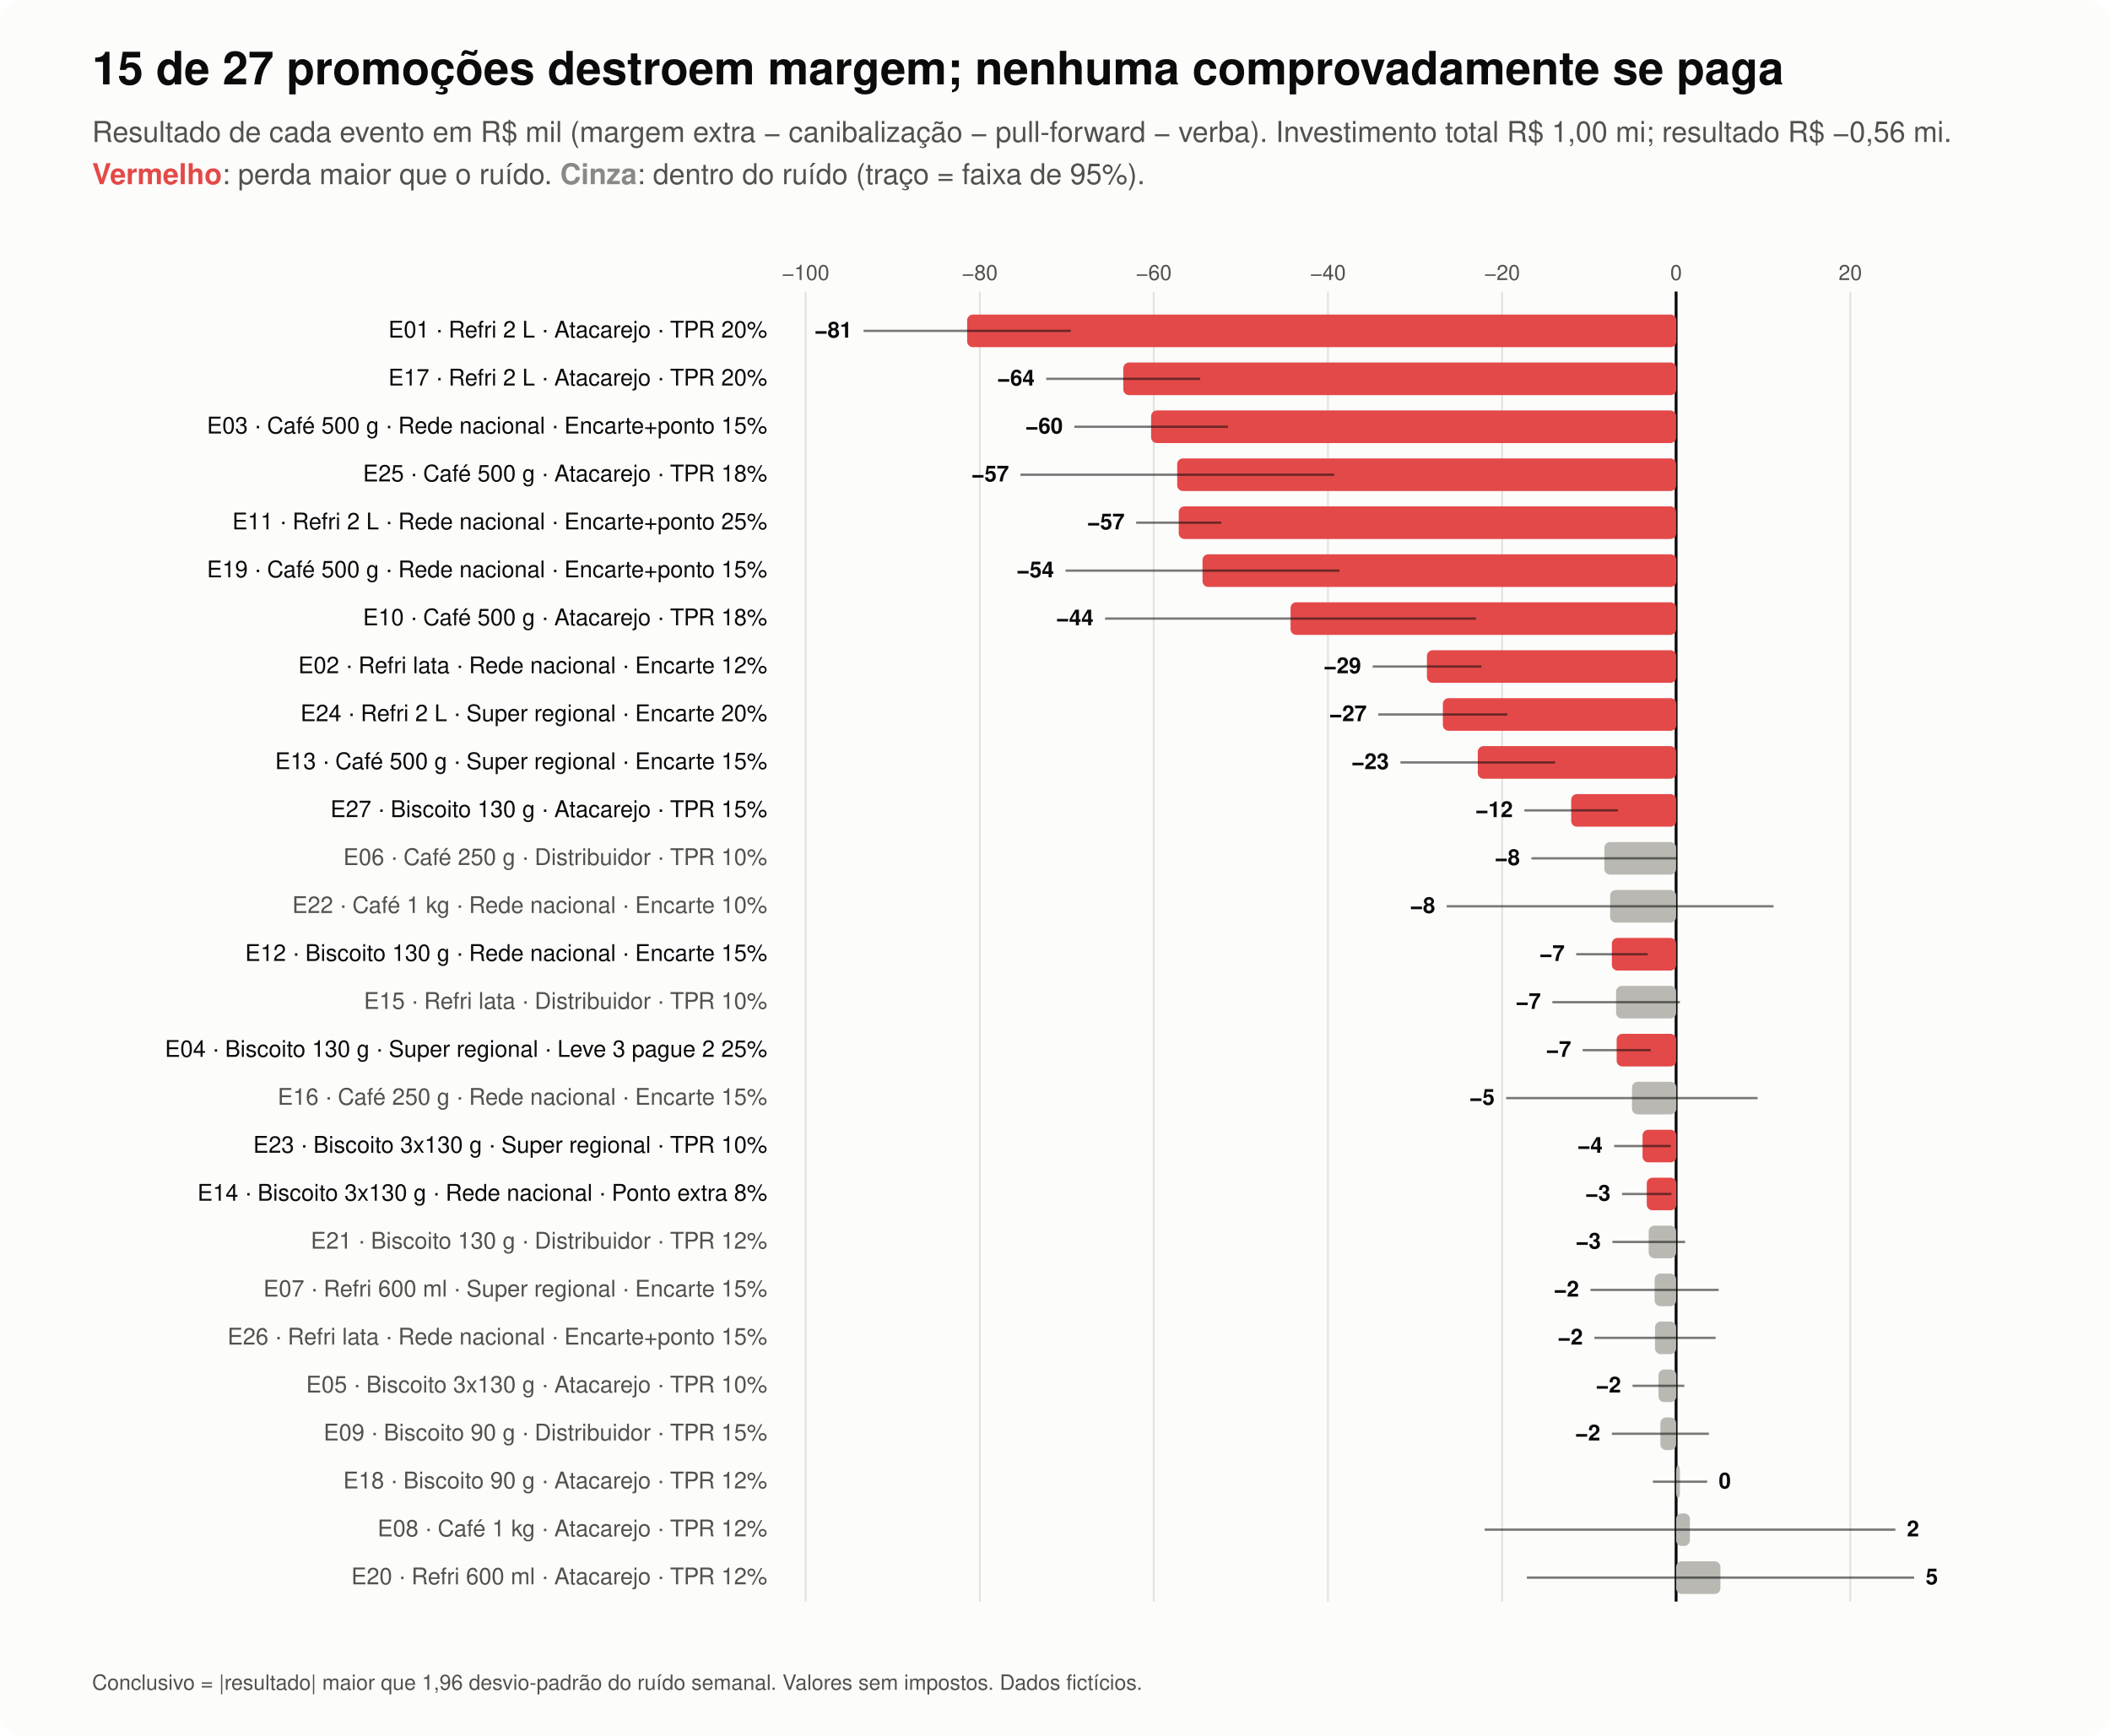
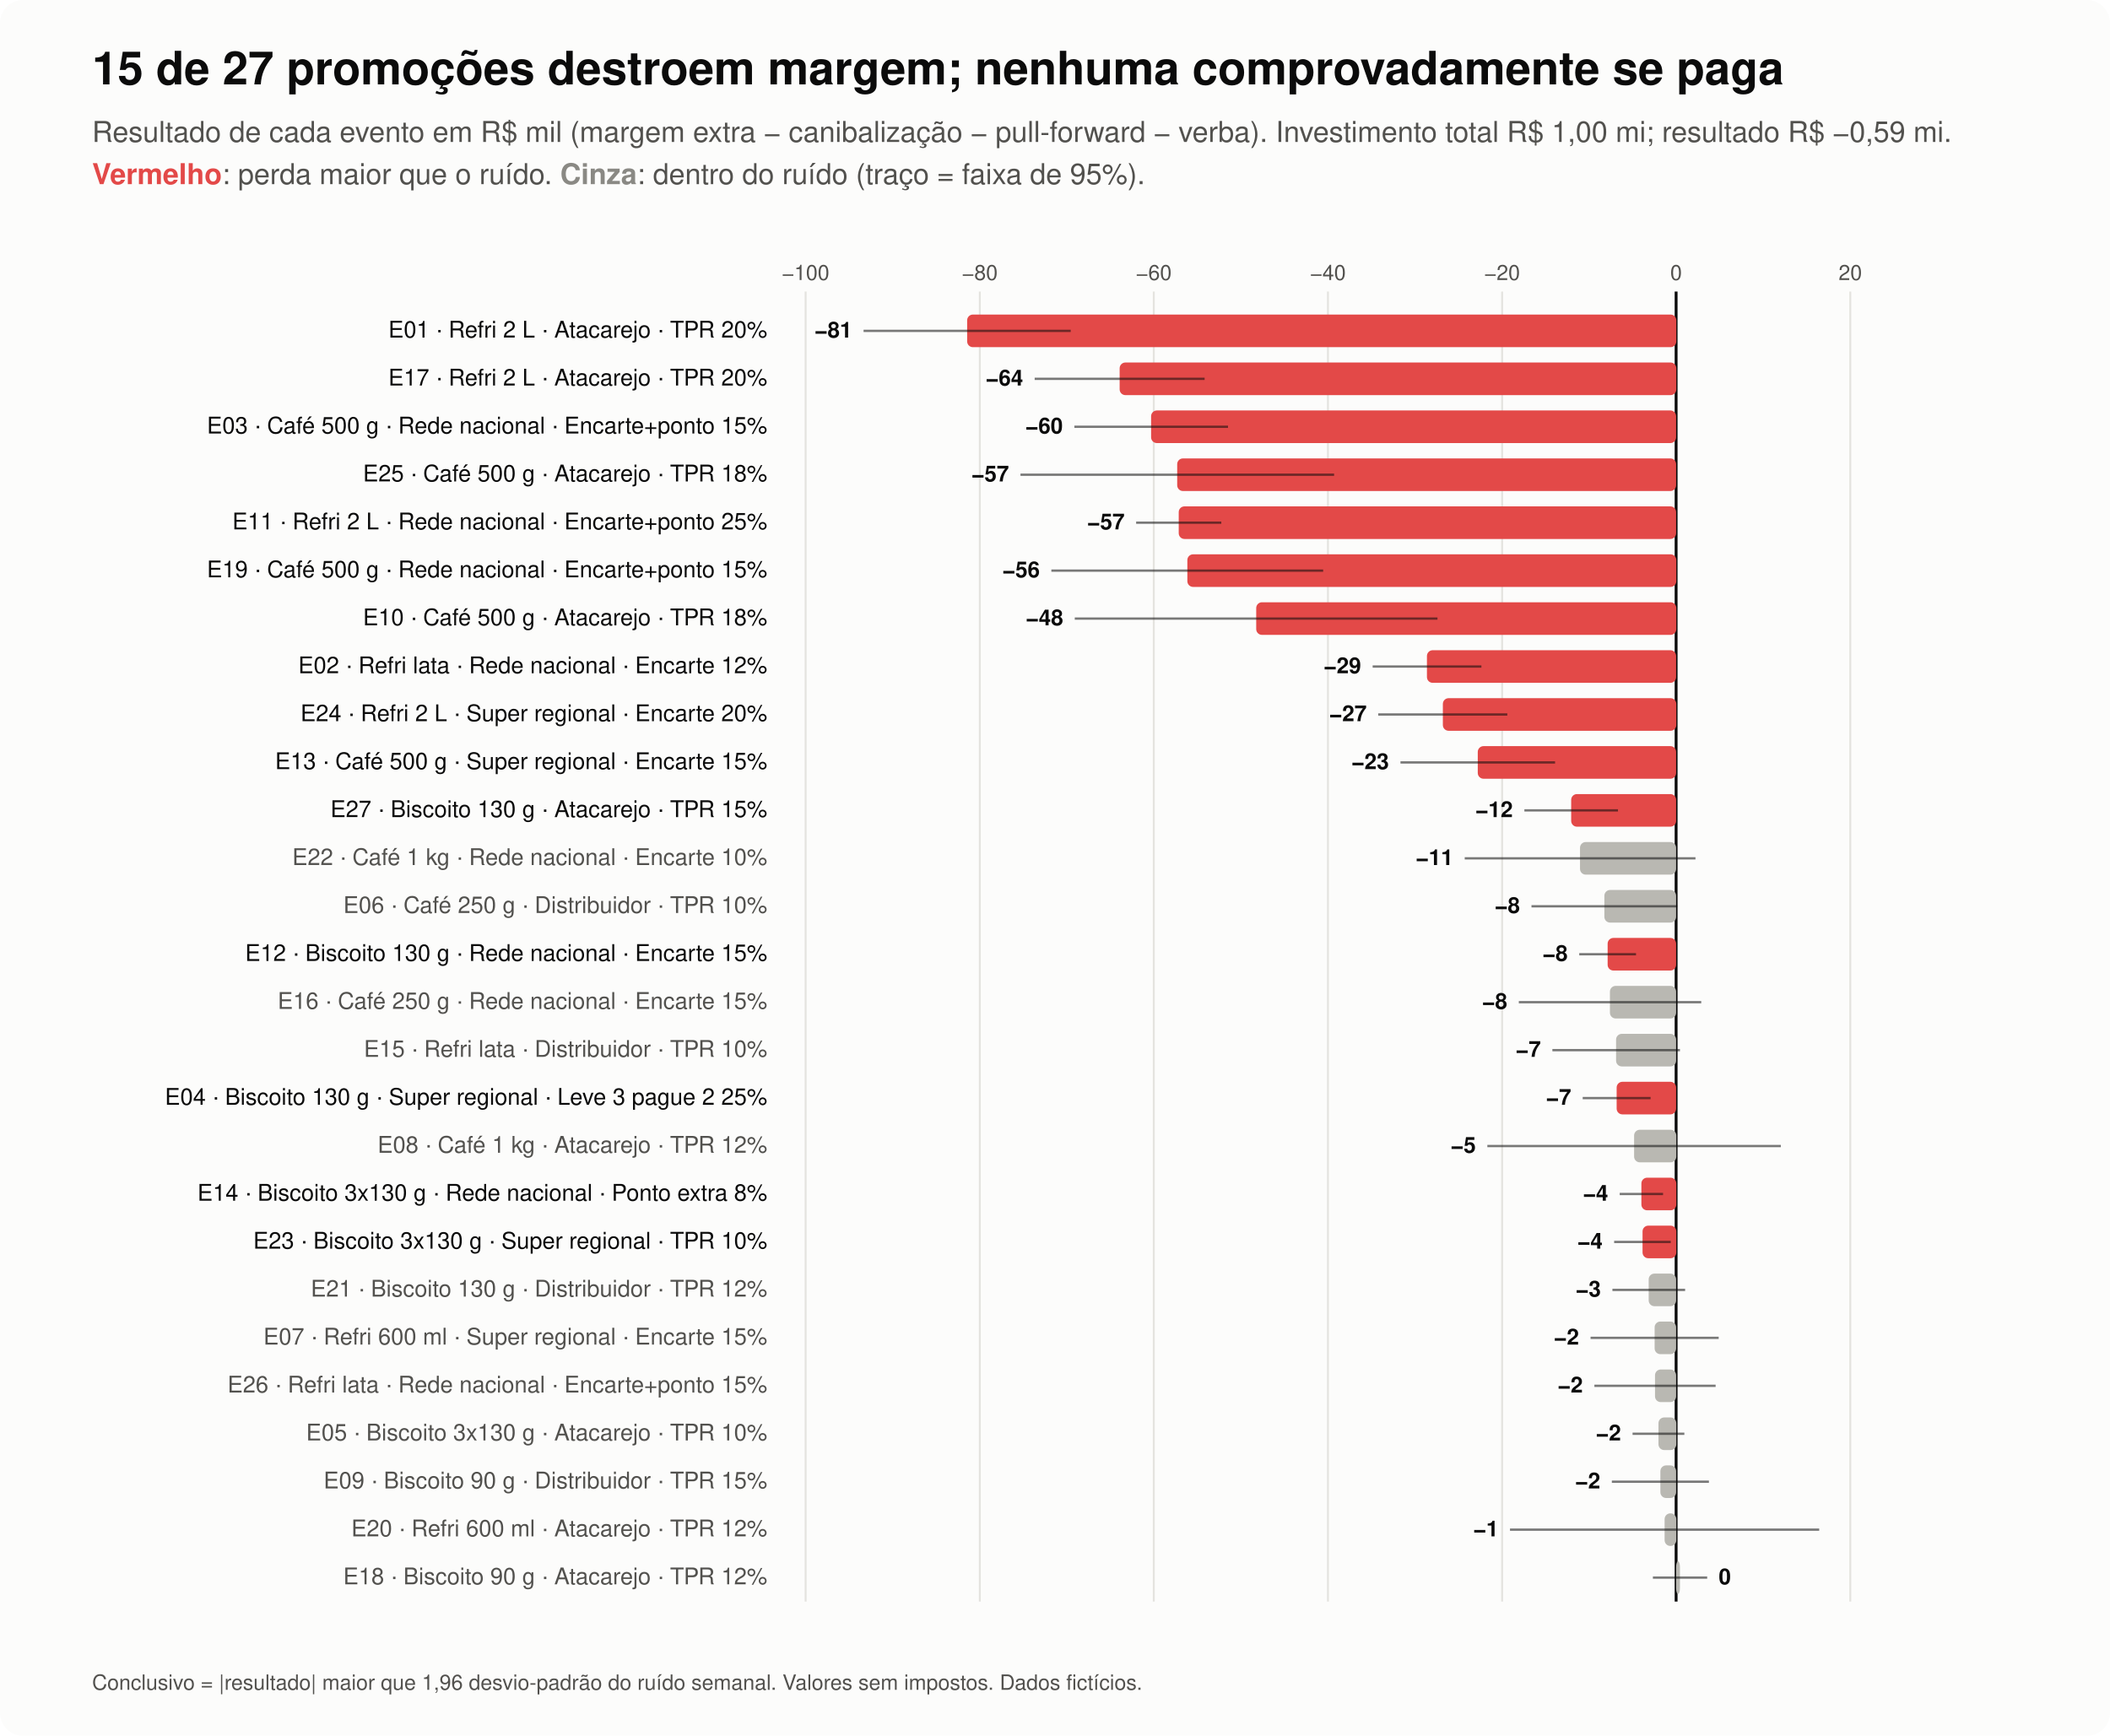
<svg xmlns="http://www.w3.org/2000/svg" viewBox="0 0 1100 905" width="1100" height="905" font-family="-apple-system,Segoe UI,Helvetica,Arial,sans-serif">
  <rect width="1100" height="905" rx="12" fill="#fcfcfb" />
  <text x="48" y="44" font-size="24" font-weight="700" fill="#0b0b0b">15 de 27 promoções destroem margem; nenhuma comprovadamente se paga</text>
-   <text x="48" y="74" font-size="15" fill="#52514e">Resultado de cada evento em R$ mil (margem extra − canibalização − pull-forward − verba). Investimento total R$ 1,00 mi; resultado R$ −0,56 mi.</text>
+   <text x="48" y="74" font-size="15" fill="#52514e">Resultado de cada evento em R$ mil (margem extra − canibalização − pull-forward − verba). Investimento total R$ 1,00 mi; resultado R$ −0,59 mi.</text>
  <text x="48" y="96" font-size="15" fill="#52514e">
    <tspan fill="#e34948" font-weight="700">Vermelho</tspan>: perda maior que o ruído. <tspan fill="#8a8984" font-weight="700">Cinza</tspan>: dentro do ruído (traço = faixa de 95%).</text>
  <line x1="420.0" x2="420.0" y1="152" y2="835" stroke="#e4e3df" stroke-width="1" />
  <text x="420.0" y="146" font-size="11" fill="#52514e" text-anchor="middle">−100</text>
  <line x1="510.8" x2="510.8" y1="152" y2="835" stroke="#e4e3df" stroke-width="1" />
  <text x="510.8" y="146" font-size="11" fill="#52514e" text-anchor="middle">−80</text>
  <line x1="601.5" x2="601.5" y1="152" y2="835" stroke="#e4e3df" stroke-width="1" />
  <text x="601.5" y="146" font-size="11" fill="#52514e" text-anchor="middle">−60</text>
  <line x1="692.3" x2="692.3" y1="152" y2="835" stroke="#e4e3df" stroke-width="1" />
  <text x="692.3" y="146" font-size="11" fill="#52514e" text-anchor="middle">−40</text>
  <line x1="783.1" x2="783.1" y1="152" y2="835" stroke="#e4e3df" stroke-width="1" />
  <text x="783.1" y="146" font-size="11" fill="#52514e" text-anchor="middle">−20</text>
  <line x1="873.8" x2="873.8" y1="152" y2="835" stroke="#0b0b0b" stroke-width="1.5" />
  <text x="873.8" y="146" font-size="11" fill="#52514e" text-anchor="middle">0</text>
  <line x1="964.6" x2="964.6" y1="152" y2="835" stroke="#e4e3df" stroke-width="1" />
  <text x="964.6" y="146" font-size="11" fill="#52514e" text-anchor="middle">20</text>
  <text x="400" y="176" font-size="12" fill="#0b0b0b" text-anchor="end">E01 · Refri 2 L · Atacarejo · TPR 20%</text>
  <rect x="504.2" y="164" width="369.7" height="17" rx="3" fill="#e34948" />
  <line x1="450.2" x2="558.2" y1="172.5" y2="172.5" stroke="#0b0b0b" stroke-width="1.2" opacity="0.55" />
  <text x="444.2" y="176" font-size="11.5" font-weight="600" fill="#0b0b0b" text-anchor="end">−81</text>
  <text x="400" y="201" font-size="12" fill="#0b0b0b" text-anchor="end">E17 · Refri 2 L · Atacarejo · TPR 20%</text>
-   <rect x="585.6" y="189" width="288.3" height="17" rx="3" fill="#e34948" />
-   <line x1="545.4" x2="625.7" y1="197.5" y2="197.5" stroke="#0b0b0b" stroke-width="1.2" opacity="0.55" />
-   <text x="539.4" y="201" font-size="11.5" font-weight="600" fill="#0b0b0b" text-anchor="end">−64</text>
+   <rect x="583.7" y="189" width="290.2" height="17" rx="3" fill="#e34948" />
+   <line x1="539.4" x2="628.0" y1="197.5" y2="197.5" stroke="#0b0b0b" stroke-width="1.2" opacity="0.55" />
+   <text x="533.4" y="201" font-size="11.5" font-weight="600" fill="#0b0b0b" text-anchor="end">−64</text>
  <text x="400" y="226" font-size="12" fill="#0b0b0b" text-anchor="end">E03 · Café 500 g · Rede nacional · Encarte+ponto 15%</text>
  <rect x="600.1" y="214" width="273.7" height="17" rx="3" fill="#e34948" />
  <line x1="560.1" x2="640.2" y1="222.5" y2="222.5" stroke="#0b0b0b" stroke-width="1.2" opacity="0.55" />
  <text x="554.1" y="226" font-size="11.5" font-weight="600" fill="#0b0b0b" text-anchor="end">−60</text>
  <text x="400" y="251" font-size="12" fill="#0b0b0b" text-anchor="end">E25 · Café 500 g · Atacarejo · TPR 18%</text>
  <rect x="613.7" y="239" width="260.1" height="17" rx="3" fill="#e34948" />
  <line x1="532.0" x2="695.5" y1="247.5" y2="247.5" stroke="#0b0b0b" stroke-width="1.2" opacity="0.55" />
  <text x="526.0" y="251" font-size="11.5" font-weight="600" fill="#0b0b0b" text-anchor="end">−57</text>
  <text x="400" y="276" font-size="12" fill="#0b0b0b" text-anchor="end">E11 · Refri 2 L · Rede nacional · Encarte+ponto 25%</text>
  <rect x="614.5" y="264" width="259.3" height="17" rx="3" fill="#e34948" />
  <line x1="592.3" x2="636.7" y1="272.5" y2="272.5" stroke="#0b0b0b" stroke-width="1.2" opacity="0.55" />
  <text x="586.3" y="276" font-size="11.5" font-weight="600" fill="#0b0b0b" text-anchor="end">−57</text>
  <text x="400" y="301" font-size="12" fill="#0b0b0b" text-anchor="end">E19 · Café 500 g · Rede nacional · Encarte+ponto 15%</text>
-   <rect x="626.9" y="289" width="247.0" height="17" rx="3" fill="#e34948" />
-   <line x1="555.5" x2="698.3" y1="297.5" y2="297.5" stroke="#0b0b0b" stroke-width="1.2" opacity="0.55" />
-   <text x="549.5" y="301" font-size="11.5" font-weight="600" fill="#0b0b0b" text-anchor="end">−54</text>
+   <rect x="619.0" y="289" width="254.9" height="17" rx="3" fill="#e34948" />
+   <line x1="548.1" x2="689.8" y1="297.5" y2="297.5" stroke="#0b0b0b" stroke-width="1.2" opacity="0.55" />
+   <text x="542.1" y="301" font-size="11.5" font-weight="600" fill="#0b0b0b" text-anchor="end">−56</text>
  <text x="400" y="326" font-size="12" fill="#0b0b0b" text-anchor="end">E10 · Café 500 g · Atacarejo · TPR 18%</text>
-   <rect x="672.8" y="314" width="201.0" height="17" rx="3" fill="#e34948" />
-   <line x1="576.1" x2="769.5" y1="322.5" y2="322.5" stroke="#0b0b0b" stroke-width="1.2" opacity="0.55" />
-   <text x="570.1" y="326" font-size="11.5" font-weight="600" fill="#0b0b0b" text-anchor="end">−44</text>
+   <rect x="654.9" y="314" width="219.0" height="17" rx="3" fill="#e34948" />
+   <line x1="560.3" x2="749.4" y1="322.5" y2="322.5" stroke="#0b0b0b" stroke-width="1.2" opacity="0.55" />
+   <text x="554.3" y="326" font-size="11.5" font-weight="600" fill="#0b0b0b" text-anchor="end">−48</text>
  <text x="400" y="351" font-size="12" fill="#0b0b0b" text-anchor="end">E02 · Refri lata · Rede nacional · Encarte 12%</text>
  <rect x="743.9" y="339" width="129.9" height="17" rx="3" fill="#e34948" />
  <line x1="715.6" x2="772.3" y1="347.5" y2="347.5" stroke="#0b0b0b" stroke-width="1.2" opacity="0.55" />
  <text x="709.6" y="351" font-size="11.5" font-weight="600" fill="#0b0b0b" text-anchor="end">−29</text>
  <text x="400" y="376" font-size="12" fill="#0b0b0b" text-anchor="end">E24 · Refri 2 L · Super regional · Encarte 20%</text>
  <rect x="752.2" y="364" width="121.7" height="17" rx="3" fill="#e34948" />
  <line x1="718.5" x2="785.8" y1="372.5" y2="372.5" stroke="#0b0b0b" stroke-width="1.2" opacity="0.55" />
  <text x="712.5" y="376" font-size="11.5" font-weight="600" fill="#0b0b0b" text-anchor="end">−27</text>
  <text x="400" y="401" font-size="12" fill="#0b0b0b" text-anchor="end">E13 · Café 500 g · Super regional · Encarte 15%</text>
  <rect x="770.4" y="389" width="103.4" height="17" rx="3" fill="#e34948" />
  <line x1="730.1" x2="810.7" y1="397.5" y2="397.5" stroke="#0b0b0b" stroke-width="1.2" opacity="0.55" />
  <text x="724.1" y="401" font-size="11.5" font-weight="600" fill="#0b0b0b" text-anchor="end">−23</text>
  <text x="400" y="426" font-size="12" fill="#0b0b0b" text-anchor="end">E27 · Biscoito 130 g · Atacarejo · TPR 15%</text>
  <rect x="819.1" y="414" width="54.7" height="17" rx="3" fill="#e34948" />
  <line x1="794.7" x2="843.5" y1="422.5" y2="422.5" stroke="#0b0b0b" stroke-width="1.2" opacity="0.55" />
  <text x="788.7" y="426" font-size="11.5" font-weight="600" fill="#0b0b0b" text-anchor="end">−12</text>
-   <text x="400" y="451" font-size="12" fill="#52514e" text-anchor="end">E06 · Café 250 g · Distribuidor · TPR 10%</text>
-   <rect x="836.4" y="439" width="37.4" height="17" rx="3" fill="#b9b8b2" />
-   <line x1="798.4" x2="874.4" y1="447.5" y2="447.5" stroke="#0b0b0b" stroke-width="1.2" opacity="0.55" />
-   <text x="792.4" y="451" font-size="11.5" font-weight="600" fill="#0b0b0b" text-anchor="end">−8</text>
-   <text x="400" y="476" font-size="12" fill="#52514e" text-anchor="end">E22 · Café 1 kg · Rede nacional · Encarte 10%</text>
-   <rect x="839.4" y="464" width="34.4" height="17" rx="3" fill="#b9b8b2" />
-   <line x1="754.2" x2="924.6" y1="472.5" y2="472.5" stroke="#0b0b0b" stroke-width="1.2" opacity="0.55" />
-   <text x="748.2" y="476" font-size="11.5" font-weight="600" fill="#0b0b0b" text-anchor="end">−8</text>
+   <text x="400" y="451" font-size="12" fill="#52514e" text-anchor="end">E22 · Café 1 kg · Rede nacional · Encarte 10%</text>
+   <rect x="823.7" y="439" width="50.1" height="17" rx="3" fill="#b9b8b2" />
+   <line x1="763.6" x2="883.9" y1="447.5" y2="447.5" stroke="#0b0b0b" stroke-width="1.2" opacity="0.55" />
+   <text x="757.6" y="451" font-size="11.5" font-weight="600" fill="#0b0b0b" text-anchor="end">−11</text>
+   <text x="400" y="476" font-size="12" fill="#52514e" text-anchor="end">E06 · Café 250 g · Distribuidor · TPR 10%</text>
+   <rect x="836.4" y="464" width="37.4" height="17" rx="3" fill="#b9b8b2" />
+   <line x1="798.4" x2="874.4" y1="472.5" y2="472.5" stroke="#0b0b0b" stroke-width="1.2" opacity="0.55" />
+   <text x="792.4" y="476" font-size="11.5" font-weight="600" fill="#0b0b0b" text-anchor="end">−8</text>
  <text x="400" y="501" font-size="12" fill="#0b0b0b" text-anchor="end">E12 · Biscoito 130 g · Rede nacional · Encarte 15%</text>
-   <rect x="840.3" y="489" width="33.5" height="17" rx="3" fill="#e34948" />
-   <line x1="821.7" x2="859.0" y1="497.5" y2="497.5" stroke="#0b0b0b" stroke-width="1.2" opacity="0.55" />
-   <text x="815.7" y="501" font-size="11.5" font-weight="600" fill="#0b0b0b" text-anchor="end">−7</text>
-   <text x="400" y="526" font-size="12" fill="#52514e" text-anchor="end">E15 · Refri lata · Distribuidor · TPR 10%</text>
-   <rect x="842.5" y="514" width="31.3" height="17" rx="3" fill="#b9b8b2" />
-   <line x1="809.3" x2="875.8" y1="522.5" y2="522.5" stroke="#0b0b0b" stroke-width="1.2" opacity="0.55" />
-   <text x="803.3" y="526" font-size="11.5" font-weight="600" fill="#0b0b0b" text-anchor="end">−7</text>
-   <text x="400" y="551" font-size="12" fill="#0b0b0b" text-anchor="end">E04 · Biscoito 130 g · Super regional · Leve 3 pague 2 25%</text>
-   <rect x="842.8" y="539" width="31.0" height="17" rx="3" fill="#e34948" />
-   <line x1="825.1" x2="860.5" y1="547.5" y2="547.5" stroke="#0b0b0b" stroke-width="1.2" opacity="0.55" />
-   <text x="819.1" y="551" font-size="11.5" font-weight="600" fill="#0b0b0b" text-anchor="end">−7</text>
-   <text x="400" y="576" font-size="12" fill="#52514e" text-anchor="end">E16 · Café 250 g · Rede nacional · Encarte 15%</text>
-   <rect x="850.8" y="564" width="23.1" height="17" rx="3" fill="#b9b8b2" />
-   <line x1="785.2" x2="916.3" y1="572.5" y2="572.5" stroke="#0b0b0b" stroke-width="1.2" opacity="0.55" />
-   <text x="779.2" y="576" font-size="11.5" font-weight="600" fill="#0b0b0b" text-anchor="end">−5</text>
-   <text x="400" y="601" font-size="12" fill="#0b0b0b" text-anchor="end">E23 · Biscoito 3x130 g · Super regional · TPR 10%</text>
-   <rect x="856.3" y="589" width="17.6" height="17" rx="3" fill="#e34948" />
-   <line x1="841.5" x2="871.0" y1="597.5" y2="597.5" stroke="#0b0b0b" stroke-width="1.2" opacity="0.55" />
-   <text x="835.5" y="601" font-size="11.5" font-weight="600" fill="#0b0b0b" text-anchor="end">−4</text>
+   <rect x="838.1" y="489" width="35.7" height="17" rx="3" fill="#e34948" />
+   <line x1="823.3" x2="852.9" y1="497.5" y2="497.5" stroke="#0b0b0b" stroke-width="1.2" opacity="0.55" />
+   <text x="817.3" y="501" font-size="11.5" font-weight="600" fill="#0b0b0b" text-anchor="end">−8</text>
+   <text x="400" y="526" font-size="12" fill="#52514e" text-anchor="end">E16 · Café 250 g · Rede nacional · Encarte 15%</text>
+   <rect x="839.3" y="514" width="34.5" height="17" rx="3" fill="#b9b8b2" />
+   <line x1="791.8" x2="886.9" y1="522.5" y2="522.5" stroke="#0b0b0b" stroke-width="1.2" opacity="0.55" />
+   <text x="785.8" y="526" font-size="11.5" font-weight="600" fill="#0b0b0b" text-anchor="end">−8</text>
+   <text x="400" y="551" font-size="12" fill="#52514e" text-anchor="end">E15 · Refri lata · Distribuidor · TPR 10%</text>
+   <rect x="842.5" y="539" width="31.3" height="17" rx="3" fill="#b9b8b2" />
+   <line x1="809.3" x2="875.8" y1="547.5" y2="547.5" stroke="#0b0b0b" stroke-width="1.2" opacity="0.55" />
+   <text x="803.3" y="551" font-size="11.5" font-weight="600" fill="#0b0b0b" text-anchor="end">−7</text>
+   <text x="400" y="576" font-size="12" fill="#0b0b0b" text-anchor="end">E04 · Biscoito 130 g · Super regional · Leve 3 pague 2 25%</text>
+   <rect x="842.8" y="564" width="31.0" height="17" rx="3" fill="#e34948" />
+   <line x1="825.1" x2="860.5" y1="572.5" y2="572.5" stroke="#0b0b0b" stroke-width="1.2" opacity="0.55" />
+   <text x="819.1" y="576" font-size="11.5" font-weight="600" fill="#0b0b0b" text-anchor="end">−7</text>
+   <text x="400" y="601" font-size="12" fill="#52514e" text-anchor="end">E08 · Café 1 kg · Atacarejo · TPR 12%</text>
+   <rect x="851.9" y="589" width="22.0" height="17" rx="3" fill="#b9b8b2" />
+   <line x1="775.4" x2="928.4" y1="597.5" y2="597.5" stroke="#0b0b0b" stroke-width="1.2" opacity="0.55" />
+   <text x="769.4" y="601" font-size="11.5" font-weight="600" fill="#0b0b0b" text-anchor="end">−5</text>
  <text x="400" y="626" font-size="12" fill="#0b0b0b" text-anchor="end">E14 · Biscoito 3x130 g · Rede nacional · Ponto extra 8%</text>
-   <rect x="858.5" y="614" width="15.4" height="17" rx="3" fill="#e34948" />
-   <line x1="845.6" x2="871.4" y1="622.5" y2="622.5" stroke="#0b0b0b" stroke-width="1.2" opacity="0.55" />
-   <text x="839.6" y="626" font-size="11.5" font-weight="600" fill="#0b0b0b" text-anchor="end">−3</text>
-   <text x="400" y="651" font-size="12" fill="#52514e" text-anchor="end">E21 · Biscoito 130 g · Distribuidor · TPR 12%</text>
-   <rect x="859.5" y="639" width="14.3" height="17" rx="3" fill="#b9b8b2" />
-   <line x1="840.6" x2="878.5" y1="647.5" y2="647.5" stroke="#0b0b0b" stroke-width="1.2" opacity="0.55" />
-   <text x="834.6" y="651" font-size="11.5" font-weight="600" fill="#0b0b0b" text-anchor="end">−3</text>
-   <text x="400" y="676" font-size="12" fill="#52514e" text-anchor="end">E07 · Refri 600 ml · Super regional · Encarte 15%</text>
-   <rect x="862.6" y="664" width="11.2" height="17" rx="3" fill="#b9b8b2" />
-   <line x1="829.2" x2="896.0" y1="672.5" y2="672.5" stroke="#0b0b0b" stroke-width="1.2" opacity="0.55" />
-   <text x="823.2" y="676" font-size="11.5" font-weight="600" fill="#0b0b0b" text-anchor="end">−2</text>
-   <text x="400" y="701" font-size="12" fill="#52514e" text-anchor="end">E26 · Refri lata · Rede nacional · Encarte+ponto 15%</text>
-   <rect x="862.8" y="689" width="11.0" height="17" rx="3" fill="#b9b8b2" />
-   <line x1="831.2" x2="894.4" y1="697.5" y2="697.5" stroke="#0b0b0b" stroke-width="1.2" opacity="0.55" />
-   <text x="825.2" y="701" font-size="11.5" font-weight="600" fill="#0b0b0b" text-anchor="end">−2</text>
-   <text x="400" y="726" font-size="12" fill="#52514e" text-anchor="end">E05 · Biscoito 3x130 g · Atacarejo · TPR 10%</text>
-   <rect x="864.6" y="714" width="9.3" height="17" rx="3" fill="#b9b8b2" />
-   <line x1="851.1" x2="878.1" y1="722.5" y2="722.5" stroke="#0b0b0b" stroke-width="1.2" opacity="0.55" />
-   <text x="845.1" y="726" font-size="11.5" font-weight="600" fill="#0b0b0b" text-anchor="end">−2</text>
-   <text x="400" y="751" font-size="12" fill="#52514e" text-anchor="end">E09 · Biscoito 90 g · Distribuidor · TPR 15%</text>
-   <rect x="865.6" y="739" width="8.2" height="17" rx="3" fill="#b9b8b2" />
-   <line x1="840.3" x2="890.9" y1="747.5" y2="747.5" stroke="#0b0b0b" stroke-width="1.2" opacity="0.55" />
-   <text x="834.3" y="751" font-size="11.5" font-weight="600" fill="#0b0b0b" text-anchor="end">−2</text>
-   <text x="400" y="776" font-size="12" fill="#52514e" text-anchor="end">E18 · Biscoito 90 g · Atacarejo · TPR 12%</text>
-   <rect x="873.8" y="764" width="2.0" height="17" rx="3" fill="#b9b8b2" />
-   <line x1="861.7" x2="890.0" y1="772.5" y2="772.5" stroke="#0b0b0b" stroke-width="1.2" opacity="0.55" />
-   <text x="896.0" y="776" font-size="11.5" font-weight="600" fill="#0b0b0b" text-anchor="start">0</text>
-   <text x="400" y="801" font-size="12" fill="#52514e" text-anchor="end">E08 · Café 1 kg · Atacarejo · TPR 12%</text>
-   <rect x="873.8" y="789" width="7.2" height="17" rx="3" fill="#b9b8b2" />
-   <line x1="774.0" x2="988.1" y1="797.5" y2="797.5" stroke="#0b0b0b" stroke-width="1.2" opacity="0.55" />
-   <text x="994.1" y="801" font-size="11.5" font-weight="600" fill="#0b0b0b" text-anchor="start">2</text>
-   <text x="400" y="826" font-size="12" fill="#52514e" text-anchor="end">E20 · Refri 600 ml · Atacarejo · TPR 12%</text>
-   <rect x="873.8" y="814" width="23.1" height="17" rx="3" fill="#b9b8b2" />
-   <line x1="796.0" x2="997.9" y1="822.5" y2="822.5" stroke="#0b0b0b" stroke-width="1.2" opacity="0.55" />
-   <text x="1003.9" y="826" font-size="11.5" font-weight="600" fill="#0b0b0b" text-anchor="start">5</text>
+   <rect x="855.7" y="614" width="18.2" height="17" rx="3" fill="#e34948" />
+   <line x1="844.4" x2="867.0" y1="622.5" y2="622.5" stroke="#0b0b0b" stroke-width="1.2" opacity="0.55" />
+   <text x="838.4" y="626" font-size="11.5" font-weight="600" fill="#0b0b0b" text-anchor="end">−4</text>
+   <text x="400" y="651" font-size="12" fill="#0b0b0b" text-anchor="end">E23 · Biscoito 3x130 g · Super regional · TPR 10%</text>
+   <rect x="856.3" y="639" width="17.6" height="17" rx="3" fill="#e34948" />
+   <line x1="841.5" x2="871.0" y1="647.5" y2="647.5" stroke="#0b0b0b" stroke-width="1.2" opacity="0.55" />
+   <text x="835.5" y="651" font-size="11.5" font-weight="600" fill="#0b0b0b" text-anchor="end">−4</text>
+   <text x="400" y="676" font-size="12" fill="#52514e" text-anchor="end">E21 · Biscoito 130 g · Distribuidor · TPR 12%</text>
+   <rect x="859.5" y="664" width="14.3" height="17" rx="3" fill="#b9b8b2" />
+   <line x1="840.6" x2="878.5" y1="672.5" y2="672.5" stroke="#0b0b0b" stroke-width="1.2" opacity="0.55" />
+   <text x="834.6" y="676" font-size="11.5" font-weight="600" fill="#0b0b0b" text-anchor="end">−3</text>
+   <text x="400" y="701" font-size="12" fill="#52514e" text-anchor="end">E07 · Refri 600 ml · Super regional · Encarte 15%</text>
+   <rect x="862.6" y="689" width="11.2" height="17" rx="3" fill="#b9b8b2" />
+   <line x1="829.2" x2="896.0" y1="697.5" y2="697.5" stroke="#0b0b0b" stroke-width="1.2" opacity="0.55" />
+   <text x="823.2" y="701" font-size="11.5" font-weight="600" fill="#0b0b0b" text-anchor="end">−2</text>
+   <text x="400" y="726" font-size="12" fill="#52514e" text-anchor="end">E26 · Refri lata · Rede nacional · Encarte+ponto 15%</text>
+   <rect x="862.8" y="714" width="11.0" height="17" rx="3" fill="#b9b8b2" />
+   <line x1="831.2" x2="894.4" y1="722.5" y2="722.5" stroke="#0b0b0b" stroke-width="1.2" opacity="0.55" />
+   <text x="825.2" y="726" font-size="11.5" font-weight="600" fill="#0b0b0b" text-anchor="end">−2</text>
+   <text x="400" y="751" font-size="12" fill="#52514e" text-anchor="end">E05 · Biscoito 3x130 g · Atacarejo · TPR 10%</text>
+   <rect x="864.6" y="739" width="9.3" height="17" rx="3" fill="#b9b8b2" />
+   <line x1="851.1" x2="878.1" y1="747.5" y2="747.5" stroke="#0b0b0b" stroke-width="1.2" opacity="0.55" />
+   <text x="845.1" y="751" font-size="11.5" font-weight="600" fill="#0b0b0b" text-anchor="end">−2</text>
+   <text x="400" y="776" font-size="12" fill="#52514e" text-anchor="end">E09 · Biscoito 90 g · Distribuidor · TPR 15%</text>
+   <rect x="865.6" y="764" width="8.2" height="17" rx="3" fill="#b9b8b2" />
+   <line x1="840.3" x2="890.9" y1="772.5" y2="772.5" stroke="#0b0b0b" stroke-width="1.2" opacity="0.55" />
+   <text x="834.3" y="776" font-size="11.5" font-weight="600" fill="#0b0b0b" text-anchor="end">−2</text>
+   <text x="400" y="801" font-size="12" fill="#52514e" text-anchor="end">E20 · Refri 600 ml · Atacarejo · TPR 12%</text>
+   <rect x="867.8" y="789" width="6.1" height="17" rx="3" fill="#b9b8b2" />
+   <line x1="787.2" x2="948.4" y1="797.5" y2="797.5" stroke="#0b0b0b" stroke-width="1.2" opacity="0.55" />
+   <text x="781.2" y="801" font-size="11.5" font-weight="600" fill="#0b0b0b" text-anchor="end">−1</text>
+   <text x="400" y="826" font-size="12" fill="#52514e" text-anchor="end">E18 · Biscoito 90 g · Atacarejo · TPR 12%</text>
+   <rect x="873.8" y="814" width="2.0" height="17" rx="3" fill="#b9b8b2" />
+   <line x1="861.7" x2="890.0" y1="822.5" y2="822.5" stroke="#0b0b0b" stroke-width="1.2" opacity="0.55" />
+   <text x="896.0" y="826" font-size="11.5" font-weight="600" fill="#0b0b0b" text-anchor="start">0</text>
  <text x="48" y="881" font-size="11" fill="#52514e">Conclusivo = |resultado| maior que 1,96 desvio-padrão do ruído semanal. Valores sem impostos. Dados fictícios.</text>
</svg>
